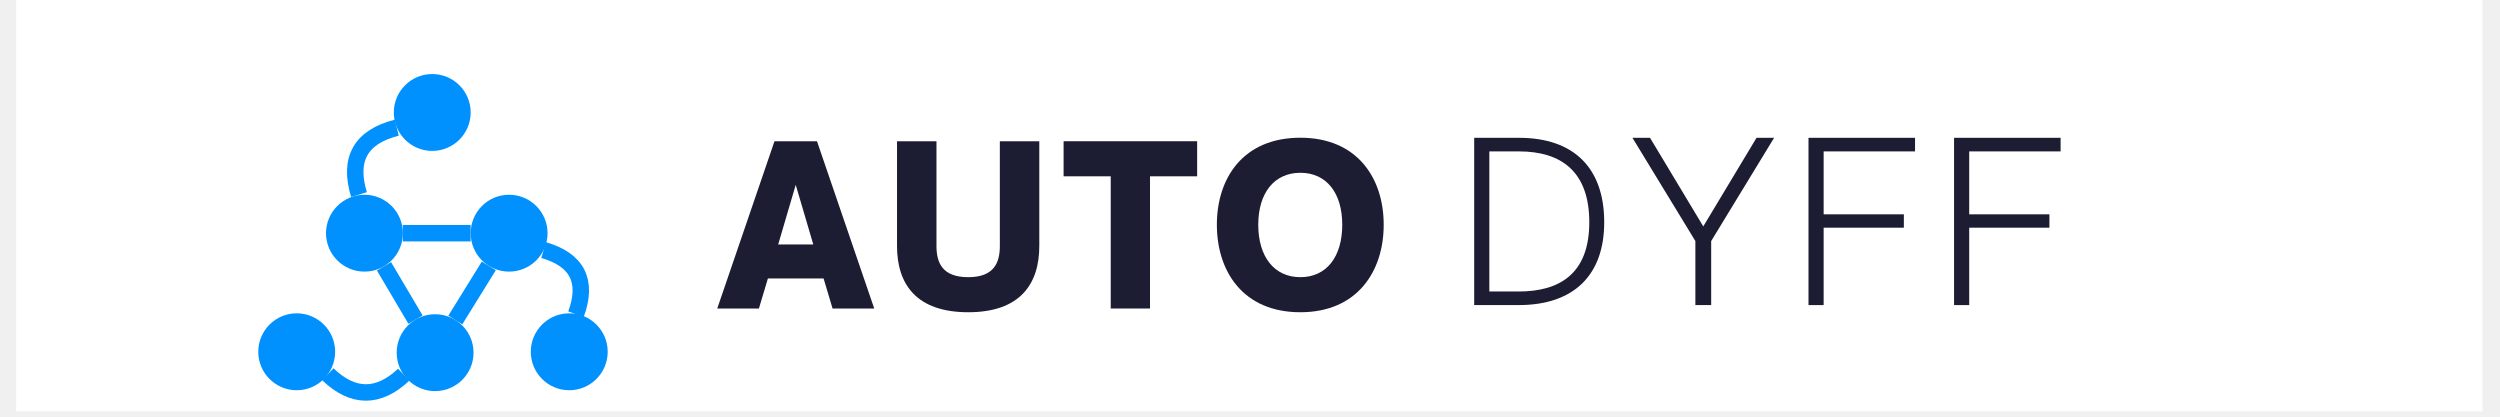
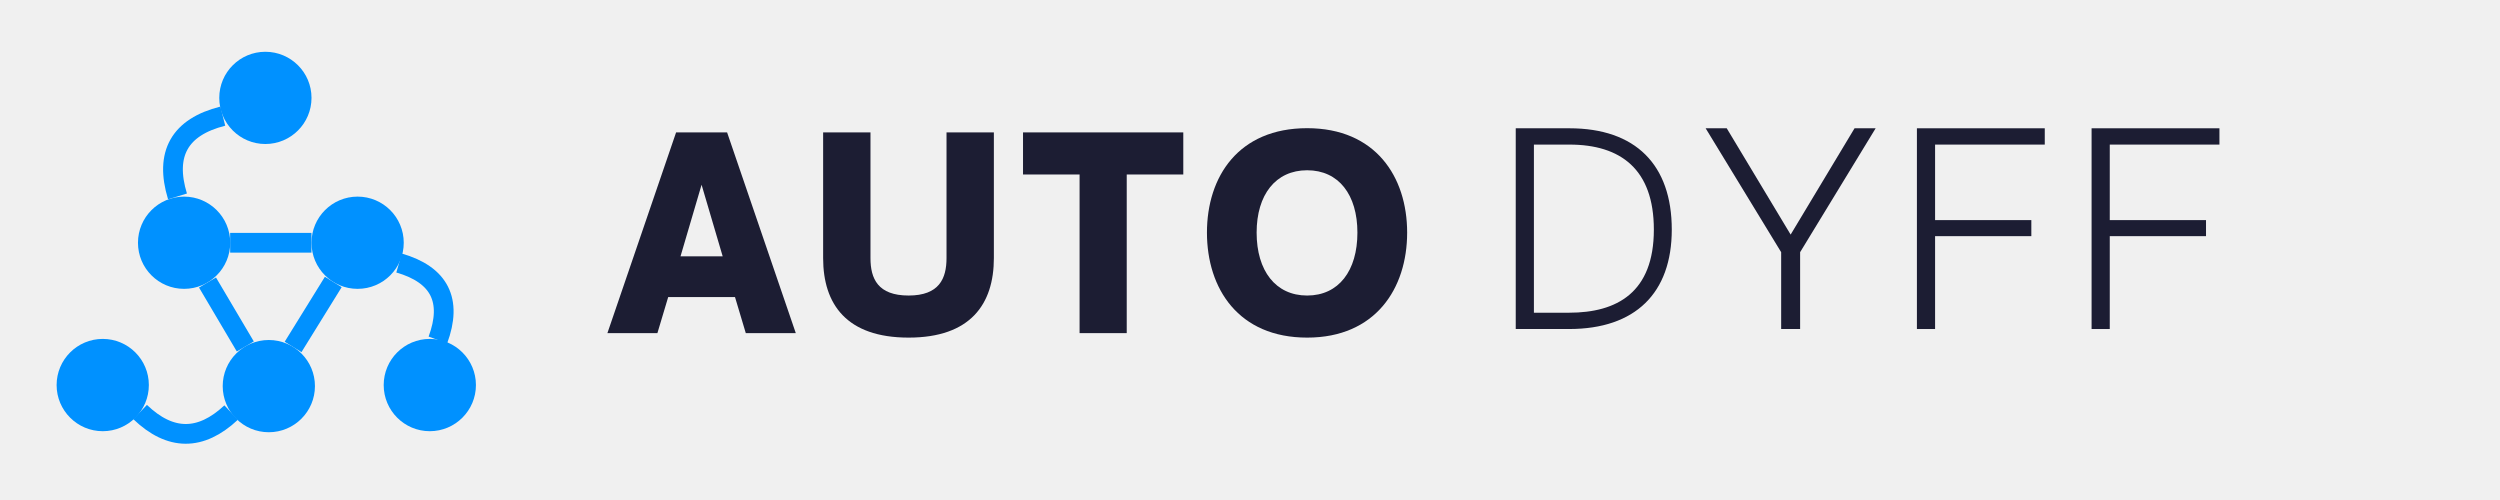
- <svg xmlns="http://www.w3.org/2000/svg" width="300" zoomAndPan="magnify" viewBox="0 0 224.88 37.5" height="50" preserveAspectRatio="xMidYMid meet" version="1.0">
+ <svg xmlns="http://www.w3.org/2000/svg" width="250" zoomAndPan="magnify" viewBox="0 0 187.5 37.5" height="50" preserveAspectRatio="xMidYMid meet" version="1.0">
  <defs>
    <g />
-     <clipPath id="6362681223">
-       <path d="M 1.422 0 L 223.34 0 L 223.34 37.008 L 1.422 37.008 Z M 1.422 0 " clip-rule="nonzero" />
+     <clipPath id="73c07d05b8">
+       <path d="M 4.246 25.418 L 11.164 25.418 L 11.164 32.34 L 4.246 32.34 Z M 4.246 25.418 " clip-rule="nonzero" />
    </clipPath>
-     <clipPath id="3cd1efbb1e">
-       <path d="M 23.184 28.199 L 30.102 28.199 L 30.102 35.121 L 23.184 35.121 Z M 23.184 28.199 " clip-rule="nonzero" />
+     <clipPath id="421ebb802e">
+       <path d="M 7.707 25.418 C 5.797 25.418 4.246 26.969 4.246 28.879 C 4.246 30.789 5.797 32.34 7.707 32.34 C 9.617 32.34 11.164 30.789 11.164 28.879 C 11.164 26.969 9.617 25.418 7.707 25.418 Z M 7.707 25.418 " clip-rule="nonzero" />
    </clipPath>
-     <clipPath id="eab43a3baa">
-       <path d="M 26.645 28.199 C 24.734 28.199 23.184 29.75 23.184 31.66 C 23.184 33.57 24.734 35.121 26.645 35.121 C 28.555 35.121 30.102 33.57 30.102 31.66 C 30.102 29.75 28.555 28.199 26.645 28.199 Z M 26.645 28.199 " clip-rule="nonzero" />
+     <clipPath id="7d09cfb75b">
+       <path d="M 16.703 25.5 L 23.621 25.5 L 23.621 32.418 L 16.703 32.418 Z M 16.703 25.5 " clip-rule="nonzero" />
    </clipPath>
-     <clipPath id="ddc780ab1a">
-       <path d="M 35.641 28.281 L 42.559 28.281 L 42.559 35.199 L 35.641 35.199 Z M 35.641 28.281 " clip-rule="nonzero" />
+     <clipPath id="8d6aeb9b95">
+       <path d="M 20.16 25.5 C 18.25 25.5 16.703 27.047 16.703 28.957 C 16.703 30.867 18.25 32.418 20.16 32.418 C 22.07 32.418 23.621 30.867 23.621 28.957 C 23.621 27.047 22.07 25.5 20.16 25.5 Z M 20.16 25.5 " clip-rule="nonzero" />
    </clipPath>
-     <clipPath id="76f56fb7d7">
-       <path d="M 39.098 28.281 C 37.188 28.281 35.641 29.828 35.641 31.738 C 35.641 33.648 37.188 35.199 39.098 35.199 C 41.008 35.199 42.559 33.648 42.559 31.738 C 42.559 29.828 41.008 28.281 39.098 28.281 Z M 39.098 28.281 " clip-rule="nonzero" />
+     <clipPath id="788d27f996">
+       <path d="M 10.348 14.746 L 17.266 14.746 L 17.266 21.664 L 10.348 21.664 Z M 10.348 14.746 " clip-rule="nonzero" />
    </clipPath>
-     <clipPath id="b6f4e06a6d">
-       <path d="M 29.281 17.527 L 36.199 17.527 L 36.199 24.445 L 29.281 24.445 Z M 29.281 17.527 " clip-rule="nonzero" />
+     <clipPath id="41107dd6dd">
+       <path d="M 13.805 14.746 C 11.895 14.746 10.348 16.297 10.348 18.207 C 10.348 20.117 11.895 21.664 13.805 21.664 C 15.715 21.664 17.266 20.117 17.266 18.207 C 17.266 16.297 15.715 14.746 13.805 14.746 Z M 13.805 14.746 " clip-rule="nonzero" />
    </clipPath>
-     <clipPath id="1c27ee960e">
-       <path d="M 32.742 17.527 C 30.832 17.527 29.281 19.078 29.281 20.988 C 29.281 22.898 30.832 24.445 32.742 24.445 C 34.652 24.445 36.199 22.898 36.199 20.988 C 36.199 19.078 34.652 17.527 32.742 17.527 Z M 32.742 17.527 " clip-rule="nonzero" />
+     <clipPath id="07f36a1dfe">
+       <path d="M 23.363 14.746 L 30.281 14.746 L 30.281 21.664 L 23.363 21.664 Z M 23.363 14.746 " clip-rule="nonzero" />
    </clipPath>
-     <clipPath id="33e7108025">
-       <path d="M 42.301 17.527 L 49.219 17.527 L 49.219 24.445 L 42.301 24.445 Z M 42.301 17.527 " clip-rule="nonzero" />
+     <clipPath id="7e6c538e86">
+       <path d="M 26.82 14.746 C 24.91 14.746 23.363 16.297 23.363 18.207 C 23.363 20.117 24.91 21.664 26.82 21.664 C 28.734 21.664 30.281 20.117 30.281 18.207 C 30.281 16.297 28.734 14.746 26.82 14.746 Z M 26.82 14.746 " clip-rule="nonzero" />
    </clipPath>
-     <clipPath id="6e77fdbaf2">
-       <path d="M 45.758 17.527 C 43.848 17.527 42.301 19.078 42.301 20.988 C 42.301 22.898 43.848 24.445 45.758 24.445 C 47.668 24.445 49.219 22.898 49.219 20.988 C 49.219 19.078 47.668 17.527 45.758 17.527 Z M 45.758 17.527 " clip-rule="nonzero" />
+     <clipPath id="4963bd7b68">
+       <path d="M 28.777 25.418 L 35.695 25.418 L 35.695 32.34 L 28.777 32.34 Z M 28.777 25.418 " clip-rule="nonzero" />
    </clipPath>
-     <clipPath id="ca95fcd30f">
-       <path d="M 47.711 28.199 L 54.633 28.199 L 54.633 35.121 L 47.711 35.121 Z M 47.711 28.199 " clip-rule="nonzero" />
+     <clipPath id="d352fb74c4">
+       <path d="M 32.234 25.418 C 30.324 25.418 28.777 26.969 28.777 28.879 C 28.777 30.789 30.324 32.34 32.234 32.34 C 34.145 32.34 35.695 30.789 35.695 28.879 C 35.695 26.969 34.145 25.418 32.234 25.418 Z M 32.234 25.418 " clip-rule="nonzero" />
    </clipPath>
-     <clipPath id="0cdfade8da">
-       <path d="M 51.172 28.199 C 49.262 28.199 47.711 29.75 47.711 31.66 C 47.711 33.57 49.262 35.121 51.172 35.121 C 53.082 35.121 54.633 33.57 54.633 31.66 C 54.633 29.75 53.082 28.199 51.172 28.199 Z M 51.172 28.199 " clip-rule="nonzero" />
+     <clipPath id="0aaea6cec9">
+       <path d="M 16.445 3.883 L 23.363 3.883 L 23.363 10.801 L 16.445 10.801 Z M 16.445 3.883 " clip-rule="nonzero" />
    </clipPath>
-     <clipPath id="6c7f3fa47d">
-       <path d="M 35.383 6.664 L 42.301 6.664 L 42.301 13.582 L 35.383 13.582 Z M 35.383 6.664 " clip-rule="nonzero" />
+     <clipPath id="4723da305b">
+       <path d="M 19.902 3.883 C 17.992 3.883 16.445 5.43 16.445 7.34 C 16.445 9.25 17.992 10.801 19.902 10.801 C 21.812 10.801 23.363 9.25 23.363 7.34 C 23.363 5.43 21.812 3.883 19.902 3.883 Z M 19.902 3.883 " clip-rule="nonzero" />
    </clipPath>
-     <clipPath id="161feda15e">
-       <path d="M 38.84 6.664 C 36.93 6.664 35.383 8.211 35.383 10.121 C 35.383 12.031 36.93 13.582 38.84 13.582 C 40.75 13.582 42.301 12.031 42.301 10.121 C 42.301 8.211 40.75 6.664 38.84 6.664 Z M 38.84 6.664 " clip-rule="nonzero" />
-     </clipPath>
-     <clipPath id="f1afa58732">
-       <path d="M 26 15 L 46 15 L 46 37.008 L 26 37.008 Z M 26 15 " clip-rule="nonzero" />
-     </clipPath>
-     <clipPath id="8b767016ee">
-       <path d="M 32 15 L 53 15 L 53 37.008 L 32 37.008 Z M 32 15 " clip-rule="nonzero" />
-     </clipPath>
-     <clipPath id="6a4eb31ea0">
-       <path d="M 21 25 L 45 25 L 45 37.008 L 21 37.008 Z M 21 25 " clip-rule="nonzero" />
+     <clipPath id="03a5e1527f">
+       <path d="M 2 22 L 26 22 L 26 37.008 L 2 37.008 Z M 2 22 " clip-rule="nonzero" />
    </clipPath>
  </defs>
-   <g clip-path="url(#6362681223)">
-     <path fill="#ffffff" d="M 1.422 0 L 223.461 0 L 223.461 37.008 L 1.422 37.008 Z M 1.422 0 " fill-opacity="1" fill-rule="nonzero" />
-     <path fill="#ffffff" d="M 1.422 0 L 223.461 0 L 223.461 37.008 L 1.422 37.008 Z M 1.422 0 " fill-opacity="1" fill-rule="nonzero" />
-   </g>
  <g fill="#1c1d33" fill-opacity="1">
-     <g transform="translate(64.45297, 27.76596)">
+     <g transform="translate(45.51626, 24.98474)">
      <g>
        <path d="M 3.789 0 L 4.598 -2.703 L 9.609 -2.703 L 10.418 0 L 14.168 0 L 9.016 -15.055 L 5.191 -15.055 L 0.039 0 Z M 7.102 -11.129 L 8.684 -5.762 L 5.523 -5.762 Z M 7.102 -11.129 " />
      </g>
    </g>
  </g>
  <g fill="#1c1d33" fill-opacity="1">
-     <g transform="translate(79.64473, 27.76596)">
+     <g transform="translate(60.70803, 24.98474)">
      <g>
        <path d="M 7.438 0.336 C 12.074 0.336 13.832 -2.172 13.832 -5.625 L 13.832 -15.055 L 10.281 -15.055 L 10.281 -5.625 C 10.281 -4.086 9.727 -2.82 7.438 -2.82 C 5.129 -2.82 4.578 -4.086 4.578 -5.625 L 4.578 -15.055 L 1.027 -15.055 L 1.027 -5.625 C 1.027 -2.172 2.781 0.336 7.438 0.336 Z M 7.438 0.336 " />
      </g>
    </g>
  </g>
  <g fill="#1c1d33" fill-opacity="1">
-     <g transform="translate(95.50729, 27.76596)">
+     <g transform="translate(76.57058, 24.98474)">
      <g>
        <path d="M 7.934 0 L 7.934 -11.898 L 12.176 -11.898 L 12.176 -15.055 L 0.156 -15.055 L 0.156 -11.898 L 4.398 -11.898 L 4.398 0 Z M 7.934 0 " />
      </g>
    </g>
  </g>
  <g fill="#1c1d33" fill-opacity="1">
-     <g transform="translate(108.8248, 27.76596)">
+     <g transform="translate(89.88809, 24.98474)">
      <g>
        <path d="M 8.148 0.336 C 13.262 0.336 15.648 -3.336 15.648 -7.539 C 15.648 -11.742 13.262 -15.371 8.148 -15.371 C 3 -15.371 0.633 -11.742 0.633 -7.539 C 0.633 -3.336 3 0.336 8.148 0.336 Z M 8.148 -2.82 C 5.781 -2.82 4.359 -4.676 4.359 -7.539 C 4.359 -10.379 5.781 -12.215 8.148 -12.215 C 10.516 -12.215 11.918 -10.379 11.918 -7.539 C 11.918 -4.676 10.516 -2.82 8.148 -2.82 Z M 8.148 -2.82 " />
      </g>
    </g>
  </g>
  <g fill="#1c1d33" fill-opacity="1">
-     <g transform="translate(131.058, 27.45756)">
+     <g transform="translate(112.1213, 24.67633)">
      <g>
        <path d="M 5.562 0 C 10.535 0 13.262 -2.703 13.262 -7.457 C 13.262 -12.312 10.555 -15.055 5.586 -15.055 L 1.559 -15.055 L 1.559 0 Z M 2.922 -13.832 L 5.586 -13.832 C 9.434 -13.832 11.918 -11.977 11.918 -7.457 C 11.918 -2.742 9.156 -1.223 5.562 -1.223 L 2.922 -1.223 Z M 2.922 -13.832 " />
      </g>
    </g>
  </g>
  <g fill="#1c1d33" fill-opacity="1">
-     <g transform="translate(146.7037, 27.45756)">
+     <g transform="translate(127.767, 24.67633)">
      <g>
        <path d="M 7.242 0 L 7.242 -5.762 L 12.906 -15.055 L 11.324 -15.055 L 6.531 -7.082 L 1.738 -15.055 L 0.156 -15.055 L 5.82 -5.762 L 5.82 0 Z M 7.242 0 " />
      </g>
    </g>
  </g>
  <g fill="#1c1d33" fill-opacity="1">
-     <g transform="translate(161.1459, 27.45756)">
+     <g transform="translate(142.2092, 24.67633)">
      <g>
        <path d="M 2.922 0 L 2.922 -6.965 L 10.141 -6.965 L 10.141 -8.168 L 2.922 -8.168 L 2.922 -13.832 L 11.148 -13.832 L 11.148 -15.055 L 1.559 -15.055 L 1.559 0 Z M 2.922 0 " />
      </g>
    </g>
  </g>
  <g fill="#1c1d33" fill-opacity="1">
-     <g transform="translate(174.2465, 27.45756)">
+     <g transform="translate(155.3098, 24.67633)">
      <g>
        <path d="M 2.922 0 L 2.922 -6.965 L 10.141 -6.965 L 10.141 -8.168 L 2.922 -8.168 L 2.922 -13.832 L 11.148 -13.832 L 11.148 -15.055 L 1.559 -15.055 L 1.559 0 Z M 2.922 0 " />
      </g>
    </g>
  </g>
-   <g clip-path="url(#3cd1efbb1e)">
-     <g clip-path="url(#eab43a3baa)">
-       <path fill="#0091ff" d="M 23.184 28.199 L 30.102 28.199 L 30.102 35.121 L 23.184 35.121 Z M 23.184 28.199 " fill-opacity="1" fill-rule="nonzero" />
+   <g clip-path="url(#73c07d05b8)">
+     <g clip-path="url(#421ebb802e)">
+       <path fill="#0091ff" d="M 4.246 25.418 L 11.164 25.418 L 11.164 32.34 L 4.246 32.34 Z M 4.246 25.418 " fill-opacity="1" fill-rule="nonzero" />
    </g>
  </g>
-   <g clip-path="url(#ddc780ab1a)">
-     <g clip-path="url(#76f56fb7d7)">
-       <path fill="#0091ff" d="M 35.641 28.281 L 42.559 28.281 L 42.559 35.199 L 35.641 35.199 Z M 35.641 28.281 " fill-opacity="1" fill-rule="nonzero" />
+   <g clip-path="url(#7d09cfb75b)">
+     <g clip-path="url(#8d6aeb9b95)">
+       <path fill="#0091ff" d="M 16.703 25.5 L 23.621 25.5 L 23.621 32.418 L 16.703 32.418 Z M 16.703 25.5 " fill-opacity="1" fill-rule="nonzero" />
    </g>
  </g>
-   <g clip-path="url(#b6f4e06a6d)">
-     <g clip-path="url(#1c27ee960e)">
-       <path fill="#0091ff" d="M 29.281 17.527 L 36.199 17.527 L 36.199 24.445 L 29.281 24.445 Z M 29.281 17.527 " fill-opacity="1" fill-rule="nonzero" />
+   <g clip-path="url(#788d27f996)">
+     <g clip-path="url(#41107dd6dd)">
+       <path fill="#0091ff" d="M 10.348 14.746 L 17.266 14.746 L 17.266 21.664 L 10.348 21.664 Z M 10.348 14.746 " fill-opacity="1" fill-rule="nonzero" />
    </g>
  </g>
-   <g clip-path="url(#33e7108025)">
-     <g clip-path="url(#6e77fdbaf2)">
-       <path fill="#0091ff" d="M 42.301 17.527 L 49.219 17.527 L 49.219 24.445 L 42.301 24.445 Z M 42.301 17.527 " fill-opacity="1" fill-rule="nonzero" />
+   <g clip-path="url(#07f36a1dfe)">
+     <g clip-path="url(#7e6c538e86)">
+       <path fill="#0091ff" d="M 23.363 14.746 L 30.281 14.746 L 30.281 21.664 L 23.363 21.664 Z M 23.363 14.746 " fill-opacity="1" fill-rule="nonzero" />
    </g>
  </g>
-   <g clip-path="url(#ca95fcd30f)">
-     <g clip-path="url(#0cdfade8da)">
-       <path fill="#0091ff" d="M 47.711 28.199 L 54.633 28.199 L 54.633 35.121 L 47.711 35.121 Z M 47.711 28.199 " fill-opacity="1" fill-rule="nonzero" />
+   <g clip-path="url(#4963bd7b68)">
+     <g clip-path="url(#d352fb74c4)">
+       <path fill="#0091ff" d="M 28.777 25.418 L 35.695 25.418 L 35.695 32.34 L 28.777 32.34 Z M 28.777 25.418 " fill-opacity="1" fill-rule="nonzero" />
    </g>
  </g>
-   <g clip-path="url(#6c7f3fa47d)">
-     <g clip-path="url(#161feda15e)">
-       <path fill="#0091ff" d="M 35.383 6.664 L 42.301 6.664 L 42.301 13.582 L 35.383 13.582 Z M 35.383 6.664 " fill-opacity="1" fill-rule="nonzero" />
+   <g clip-path="url(#0aaea6cec9)">
+     <g clip-path="url(#4723da305b)">
+       <path fill="#0091ff" d="M 16.445 3.883 L 23.363 3.883 L 23.363 10.801 L 16.445 10.801 Z M 16.445 3.883 " fill-opacity="1" fill-rule="nonzero" />
    </g>
  </g>
-   <path stroke-linecap="butt" transform="matrix(0.333427, 0.660773, -0.660773, 0.333427, 50.83358, 20.9073)" fill="none" stroke-linejoin="miter" d="M 0.731 3.351 C 3.644 0.215 6.556 0.219 9.469 3.35 " stroke="#0091ff" stroke-width="2" stroke-opacity="1" stroke-miterlimit="4" />
-   <path stroke-linecap="butt" transform="matrix(-0.740132, 0, 0, -0.740132, 42.29559, 21.72778)" fill="none" stroke-linejoin="miter" d="M -0.002 0.999 L 8.242 0.999 " stroke="#0091ff" stroke-width="2" stroke-opacity="1" stroke-miterlimit="4" />
-   <g clip-path="url(#f1afa58732)">
-     <path stroke-linecap="butt" transform="matrix(0.376676, 0.637111, -0.637111, 0.376676, 35.13789, 23.5924)" fill="none" stroke-linejoin="miter" d="M -0.001 1.001 L 7.528 1.001 " stroke="#0091ff" stroke-width="2" stroke-opacity="1" stroke-miterlimit="4" />
+   <path stroke-linecap="butt" transform="matrix(0.333427, 0.660773, -0.660773, 0.333427, 31.89688, 18.12607)" fill="none" stroke-linejoin="miter" d="M 0.733 3.347 C 3.643 0.216 6.558 0.215 9.469 3.351 " stroke="#0091ff" stroke-width="2" stroke-opacity="1" stroke-miterlimit="4" />
+   <path stroke-linecap="butt" transform="matrix(-0.740132, 0, 0, -0.740132, 23.35888, 18.94656)" fill="none" stroke-linejoin="miter" d="M -0.001 0.999 L 8.238 0.999 " stroke="#0091ff" stroke-width="2" stroke-opacity="1" stroke-miterlimit="4" />
+   <path stroke-linecap="butt" transform="matrix(0.376676, 0.637111, -0.637111, 0.376676, 16.20118, 20.81118)" fill="none" stroke-linejoin="miter" d="M -0.001 1.002 L 7.528 1.002 " stroke="#0091ff" stroke-width="2" stroke-opacity="1" stroke-miterlimit="4" />
+   <path stroke-linecap="butt" transform="matrix(-0.389795, 0.62917, -0.62917, -0.389795, 25.62674, 21.53867)" fill="none" stroke-linejoin="miter" d="M 0.001 1.002 L 7.741 0.999 " stroke="#0091ff" stroke-width="2" stroke-opacity="1" stroke-miterlimit="4" />
+   <g clip-path="url(#03a5e1527f)">
+     <path stroke-linecap="butt" transform="matrix(-0.74012, -0.00415502, 0.00415502, -0.74012, 17.83089, 33.30139)" fill="none" stroke-linejoin="miter" d="M 0.687 3.185 C 3.763 0.27 6.835 0.269 9.912 3.186 " stroke="#0091ff" stroke-width="2" stroke-opacity="1" stroke-miterlimit="4" />
  </g>
-   <g clip-path="url(#8b767016ee)">
-     <path stroke-linecap="butt" transform="matrix(-0.389795, 0.62917, -0.62917, -0.389795, 44.56344, 24.31989)" fill="none" stroke-linejoin="miter" d="M 0 1.001 L 7.741 0.999 " stroke="#0091ff" stroke-width="2" stroke-opacity="1" stroke-miterlimit="4" />
-   </g>
-   <g clip-path="url(#6a4eb31ea0)">
-     <path stroke-linecap="butt" transform="matrix(-0.74012, -0.00415502, 0.00415502, -0.74012, 36.7676, 36.08262)" fill="none" stroke-linejoin="miter" d="M 0.686 3.185 C 3.762 0.27 6.839 0.269 9.911 3.186 " stroke="#0091ff" stroke-width="2" stroke-opacity="1" stroke-miterlimit="4" />
-   </g>
-   <path stroke-linecap="butt" transform="matrix(0.363737, -0.644585, 0.644585, 0.363737, 29.76086, 16.72345)" fill="none" stroke-linejoin="miter" d="M 0.725 3.452 C 3.837 0.182 6.951 0.181 10.065 3.454 " stroke="#0091ff" stroke-width="2" stroke-opacity="1" stroke-miterlimit="4" />
+   <path stroke-linecap="butt" transform="matrix(0.363737, -0.644585, 0.644585, 0.363737, 10.82416, 13.94223)" fill="none" stroke-linejoin="miter" d="M 0.725 3.451 C 3.836 0.181 6.951 0.18 10.064 3.453 " stroke="#0091ff" stroke-width="2" stroke-opacity="1" stroke-miterlimit="4" />
</svg>
